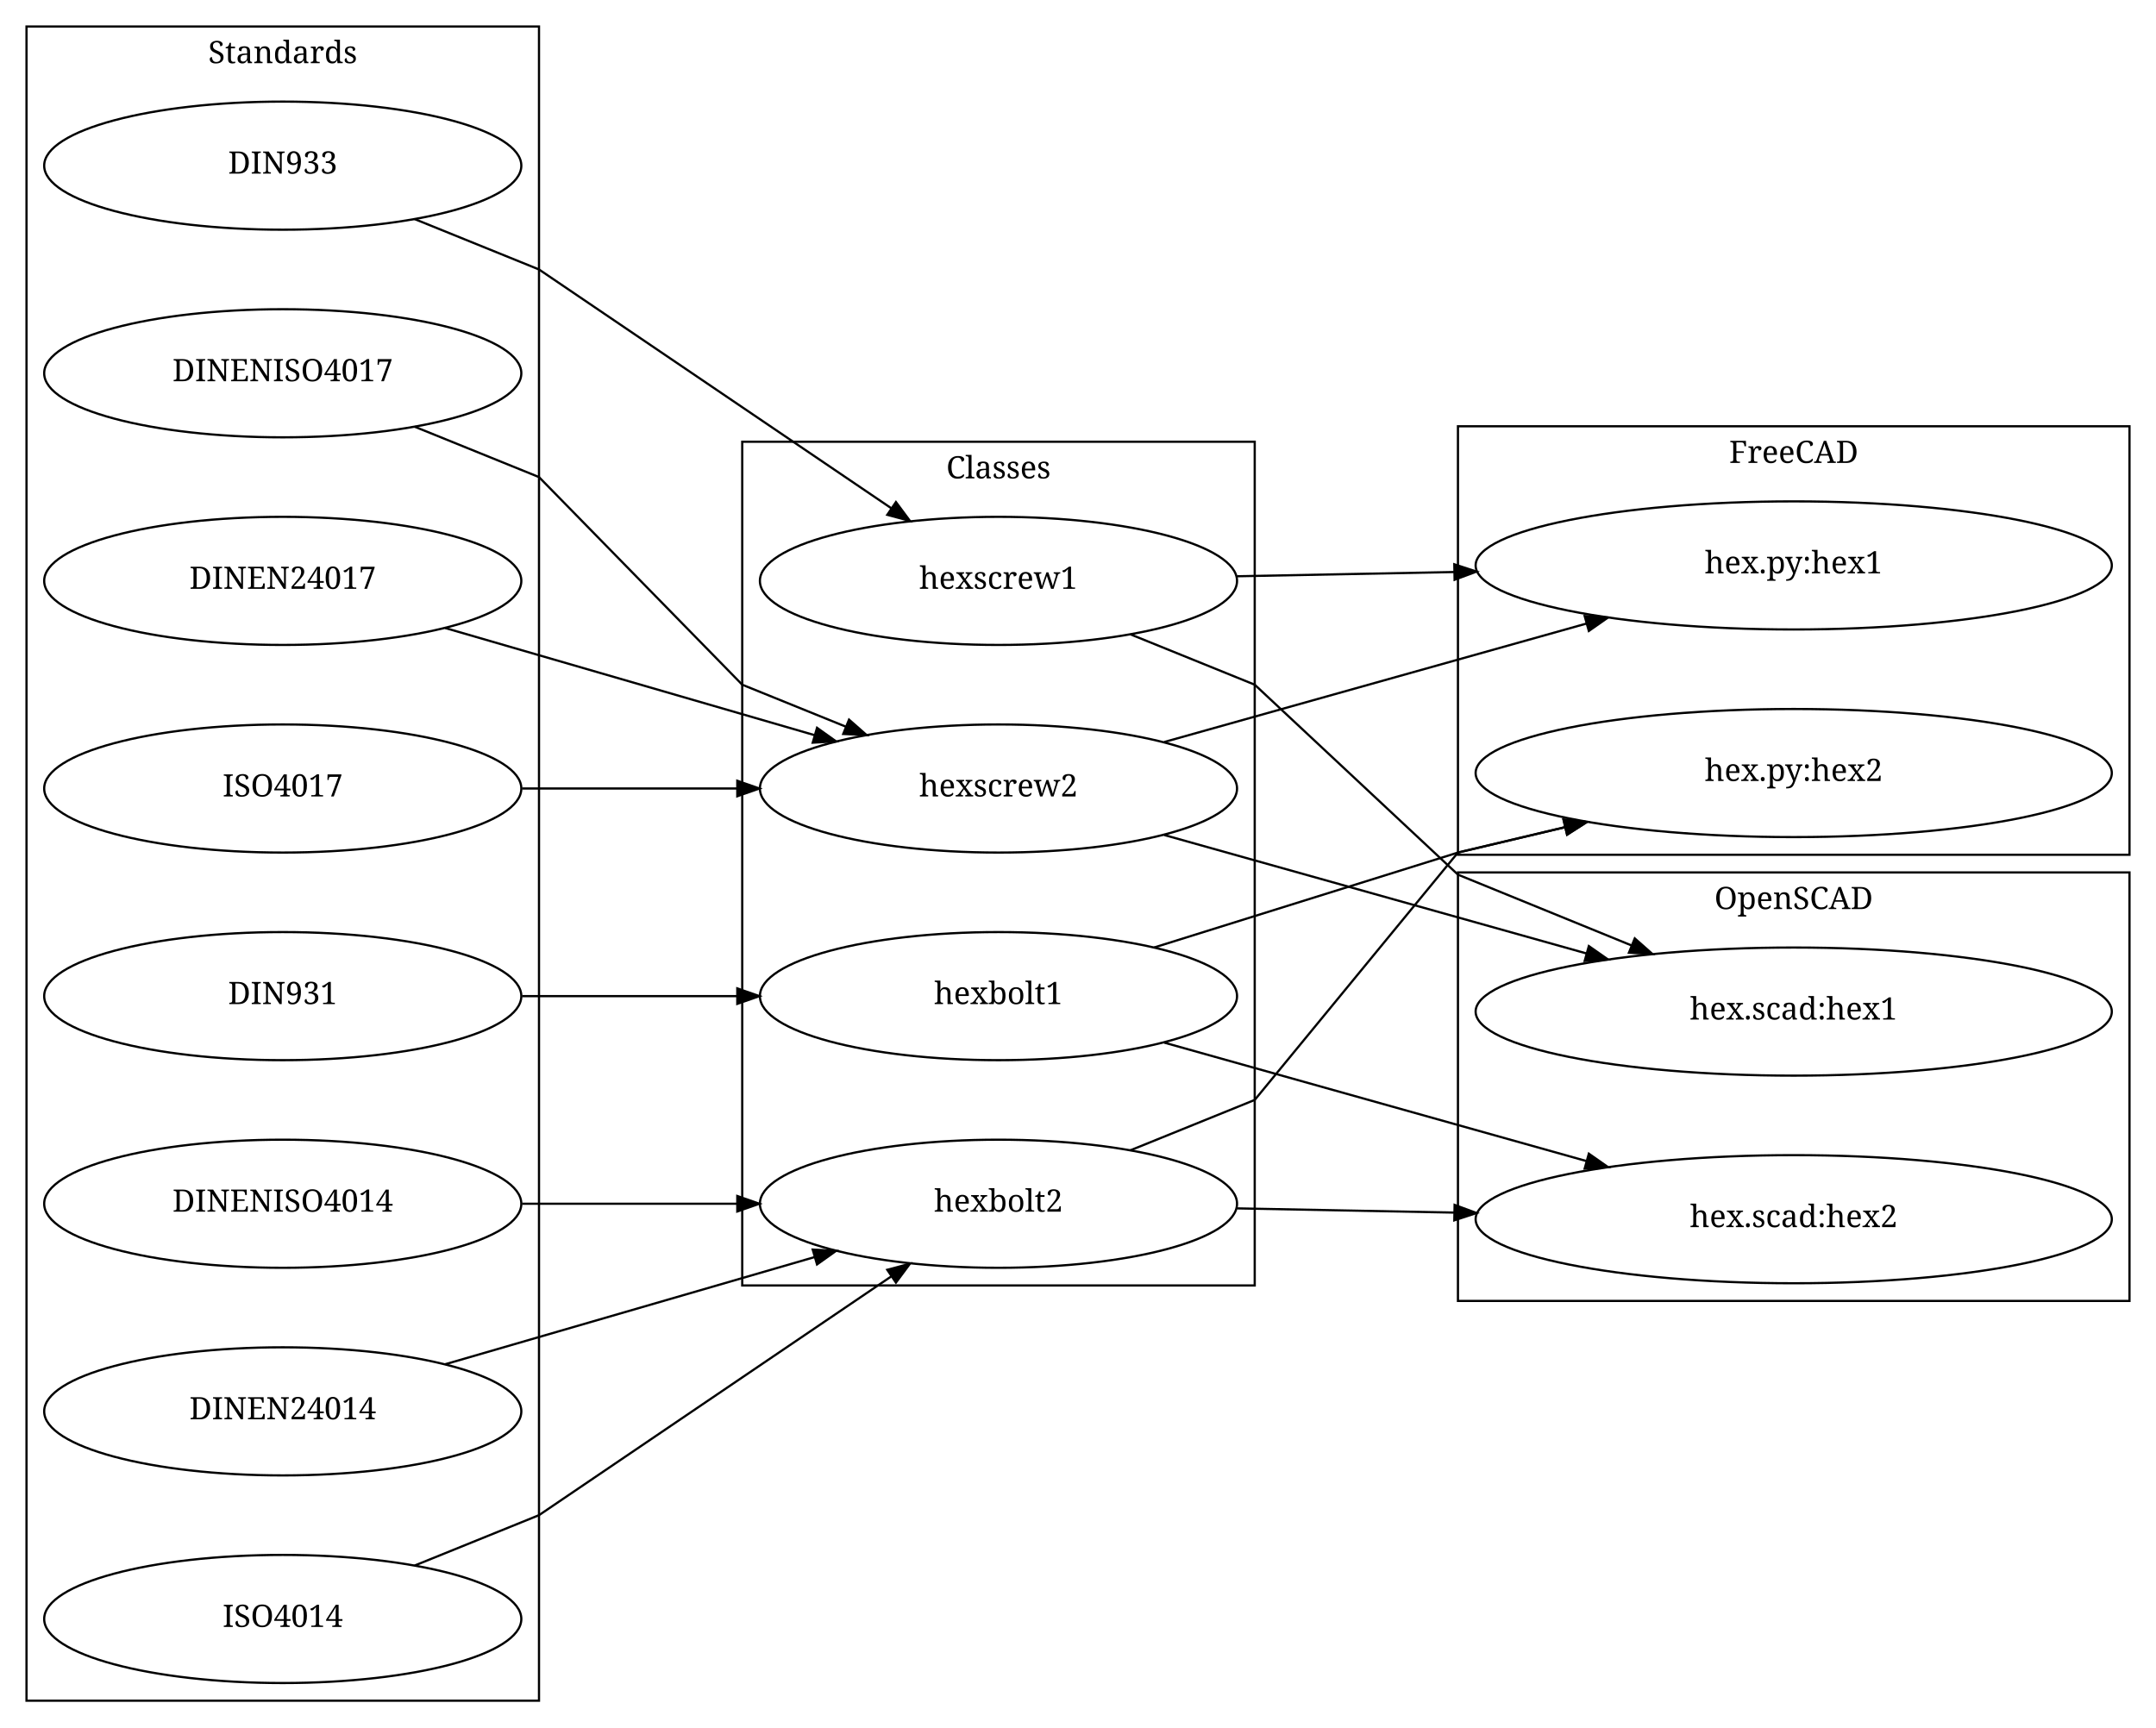
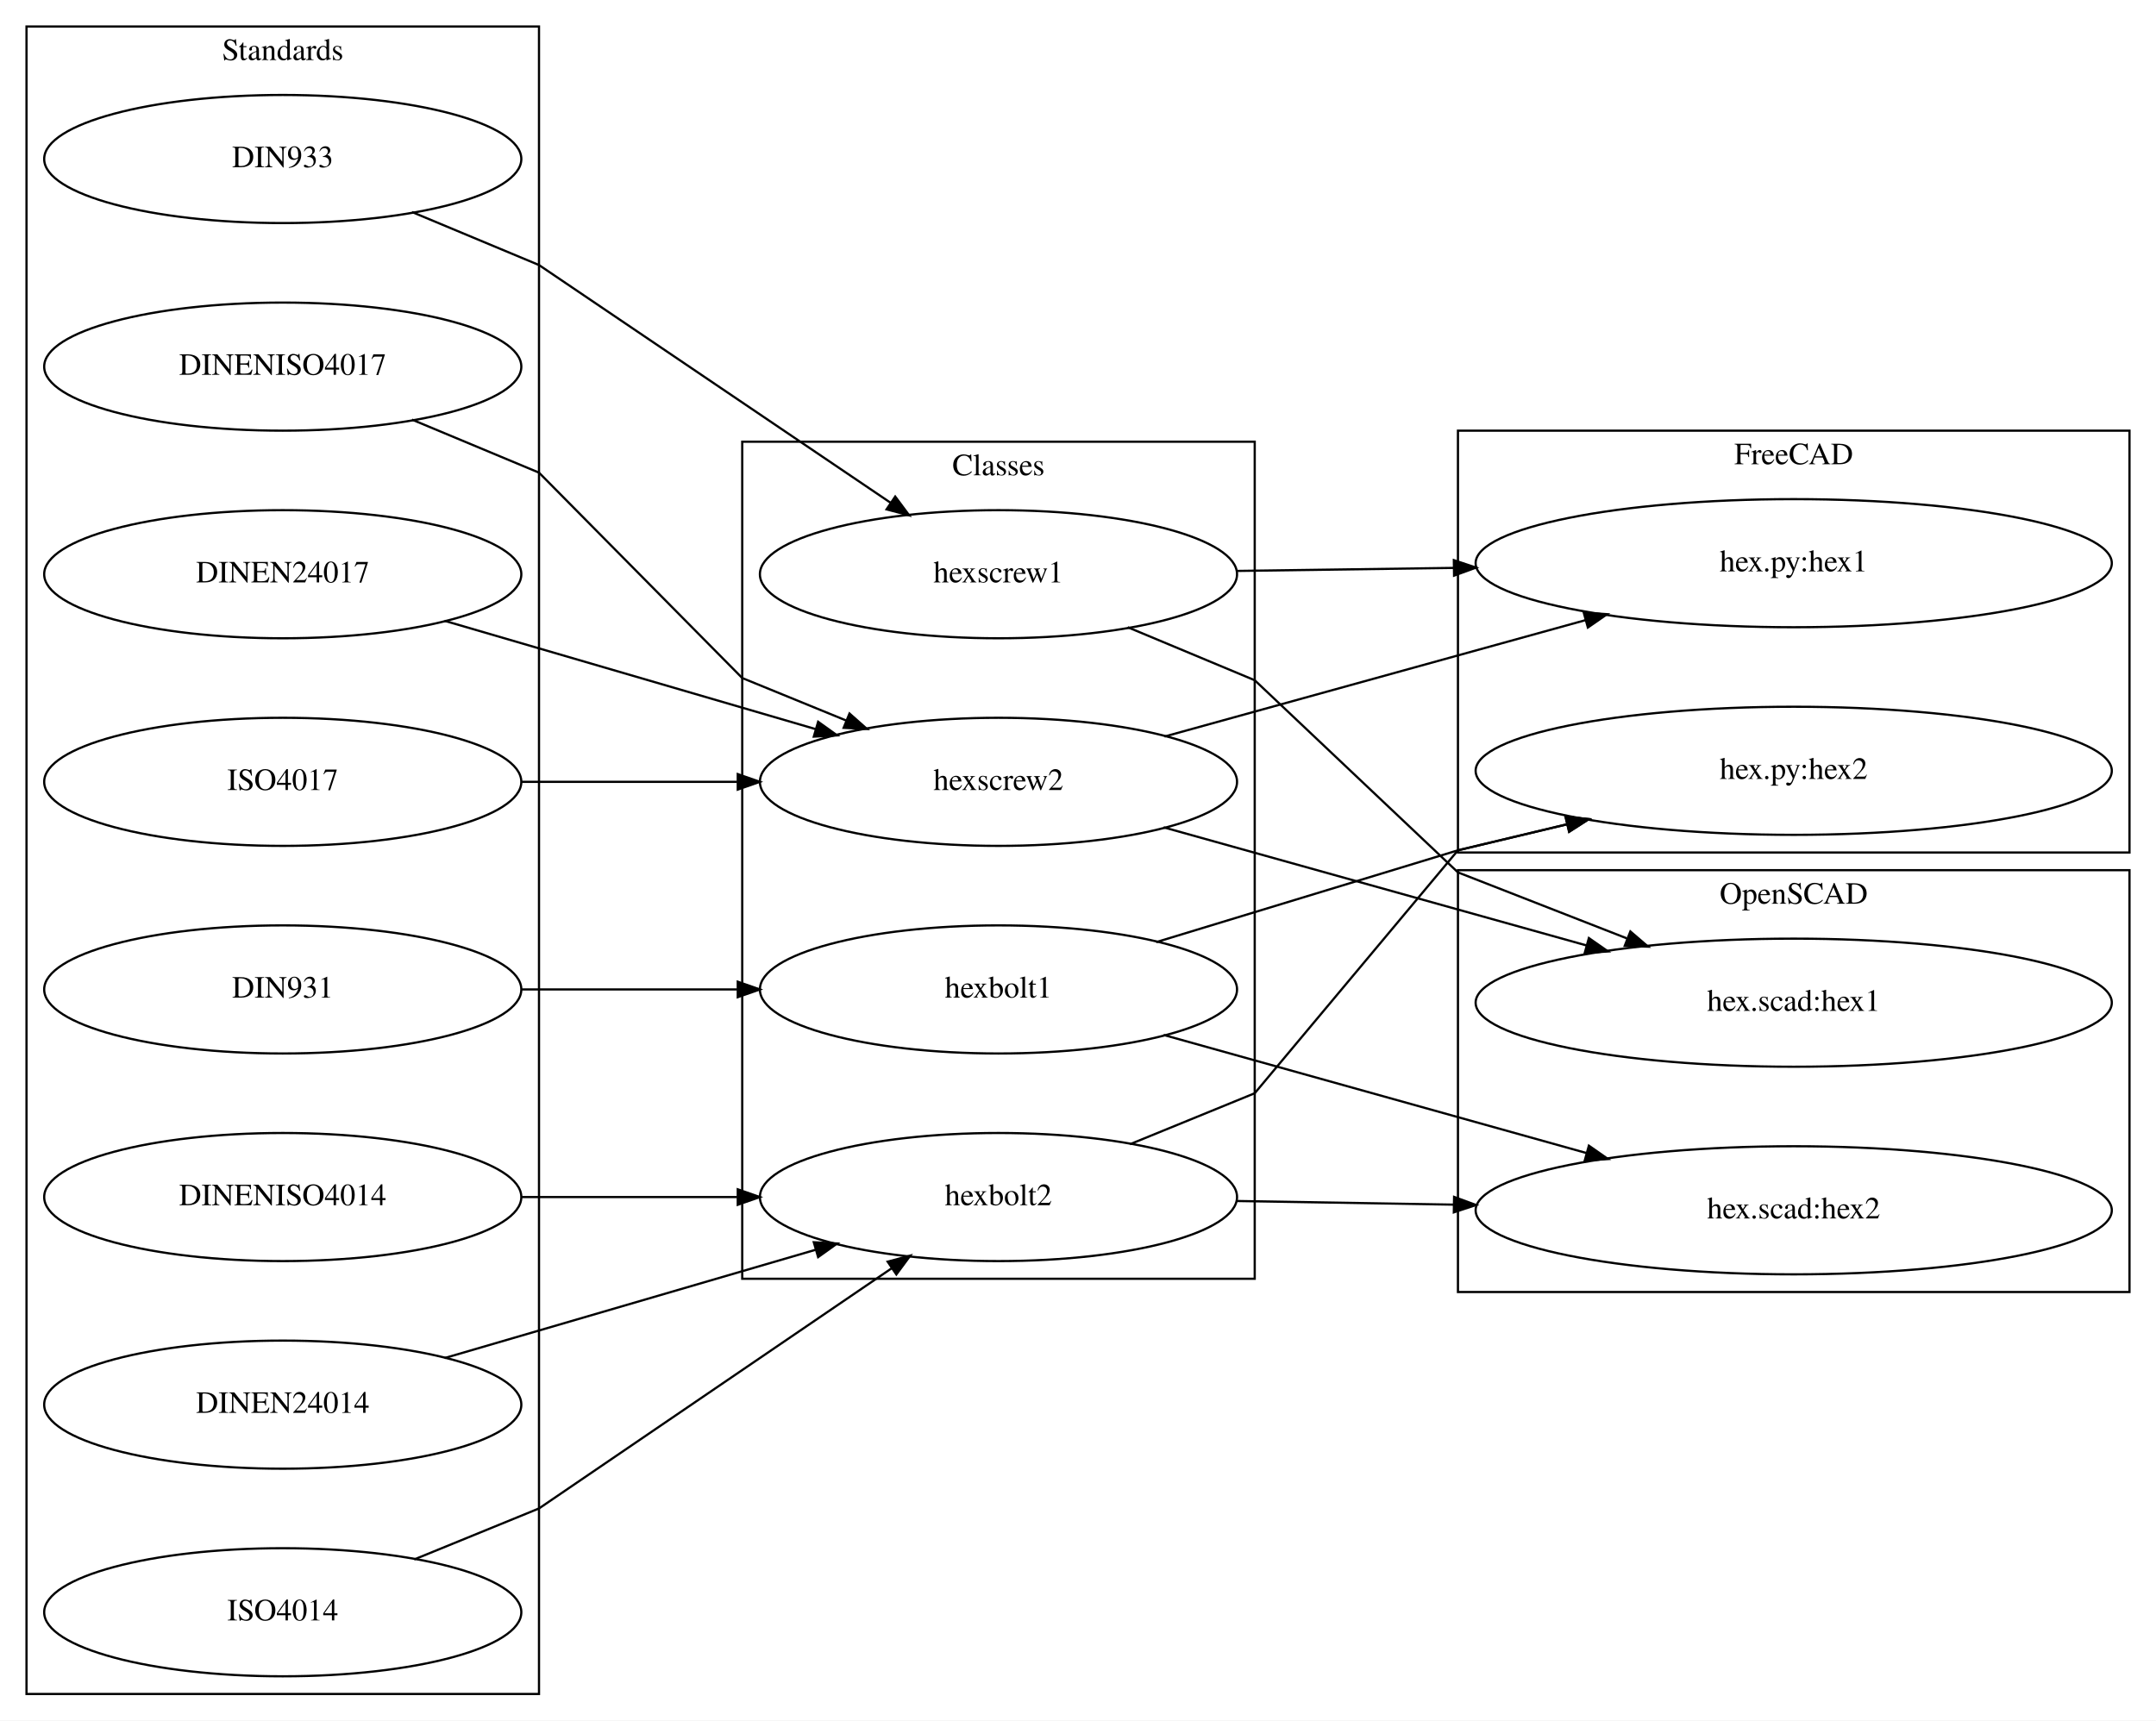
- <svg xmlns="http://www.w3.org/2000/svg" width="976pt" height="782pt" viewBox="0.00 0.00 976.00 782.00">
-   <g id="graph1" class="graph" transform="scale(1 1) rotate(0) translate(4 778)">
-     <polygon fill="white" stroke="white" points="-4,5 -4,-778 973,-778 973,5 -4,5" />
-     <g id="graph2" class="cluster">
-       <polygon fill="none" stroke="black" points="332,-196 332,-578 564,-578 564,-196 332,-196" />
-       <text text-anchor="middle" x="448" y="-561.4" font-family="Times Roman,serif" font-size="14.00">Classes</text>
+ <svg xmlns="http://www.w3.org/2000/svg" width="976pt" height="779pt" viewBox="0.00 0.00 976.00 779.00">
+   <g id="graph0" class="graph" transform="scale(1 1) rotate(0) translate(4 775)">
+     <polygon fill="white" stroke="none" points="-4,4 -4,-775 972,-775 972,4 -4,4" />
+     <g id="clust1" class="cluster">
+       <polygon fill="none" stroke="black" points="332,-196 332,-575 564,-575 564,-196 332,-196" />
+       <text text-anchor="middle" x="448" y="-559.8" font-family="Times,serif" font-size="14.00">Classes</text>
    </g>
-     <g id="graph3" class="cluster">
-       <polygon fill="none" stroke="black" points="8,-8 8,-766 240,-766 240,-8 8,-8" />
-       <text text-anchor="middle" x="124" y="-749.4" font-family="Times Roman,serif" font-size="14.00">Standards</text>
+     <g id="clust2" class="cluster">
+       <polygon fill="none" stroke="black" points="8,-8 8,-763 240,-763 240,-8 8,-8" />
+       <text text-anchor="middle" x="124" y="-747.8" font-family="Times,serif" font-size="14.00">Standards</text>
    </g>
-     <g id="graph4" class="cluster">
-       <polygon fill="none" stroke="black" points="656,-391 656,-585 960,-585 960,-391 656,-391" />
-       <text text-anchor="middle" x="808" y="-568.4" font-family="Times Roman,serif" font-size="14.00">FreeCAD</text>
+     <g id="clust3" class="cluster">
+       <polygon fill="none" stroke="black" points="656,-389 656,-580 960,-580 960,-389 656,-389" />
+       <text text-anchor="middle" x="808" y="-564.8" font-family="Times,serif" font-size="14.00">FreeCAD</text>
    </g>
-     <g id="graph5" class="cluster">
-       <polygon fill="none" stroke="black" points="656,-189 656,-383 960,-383 960,-189 656,-189" />
-       <text text-anchor="middle" x="808" y="-366.4" font-family="Times Roman,serif" font-size="14.00">OpenSCAD</text>
+     <g id="clust4" class="cluster">
+       <polygon fill="none" stroke="black" points="656,-190 656,-381 960,-381 960,-190 656,-190" />
+       <text text-anchor="middle" x="808" y="-365.8" font-family="Times,serif" font-size="14.00">OpenSCAD</text>
+     </g>
+     <g id="node1" class="node">
+       <ellipse fill="none" stroke="black" cx="448" cy="-515" rx="108" ry="29" />
+       <text text-anchor="middle" x="448" y="-511.3" font-family="Times,serif" font-size="14.00">hexscrew1</text>
+     </g>
+     <g id="node13" class="node">
+       <ellipse fill="none" stroke="black" cx="808" cy="-520" rx="144" ry="29" />
+       <text text-anchor="middle" x="808" y="-516.3" font-family="Times,serif" font-size="14.00">hex.py:hex1</text>
+     </g>
+     <g id="edge1" class="edge">
+       <path fill="none" stroke="black" d="M555.927,-516.493C586.736,-516.924 620.964,-517.402 653.987,-517.863" />
+       <polygon fill="black" stroke="black" points="654.144,-521.365 664.192,-518.005 654.242,-514.366 654.144,-521.365" />
+     </g>
+     <g id="node15" class="node">
+       <ellipse fill="none" stroke="black" cx="808" cy="-321" rx="144" ry="29" />
+       <text text-anchor="middle" x="808" y="-317.3" font-family="Times,serif" font-size="14.00">hex.scad:hex1</text>
+     </g>
+     <g id="edge2" class="edge">
+       <path fill="none" stroke="black" d="M506.5,-491C535.25,-479 564,-467 564,-467 564,-467 656,-380 656,-380 656,-380 694.379,-365.004 732.44,-350.133" />
+       <polygon fill="black" stroke="black" points="734.046,-353.263 742.086,-346.364 731.498,-346.743 734.046,-353.263" />
    </g>
    <g id="node2" class="node">
-       <ellipse fill="none" stroke="black" cx="448" cy="-515" rx="108" ry="29" />
-       <text text-anchor="middle" x="448" y="-511.4" font-family="Times Roman,serif" font-size="14.00">hexscrew1</text>
+       <ellipse fill="none" stroke="black" cx="448" cy="-421" rx="108" ry="29" />
+       <text text-anchor="middle" x="448" y="-417.3" font-family="Times,serif" font-size="14.00">hexscrew2</text>
+     </g>
+     <g id="edge4" class="edge">
+       <path fill="none" stroke="black" d="M523.178,-441.513C578.469,-456.803 654.363,-477.79 713.76,-494.216" />
+       <polygon fill="black" stroke="black" points="712.949,-497.623 723.52,-496.915 714.815,-490.876 712.949,-497.623" />
+     </g>
+     <g id="edge5" class="edge">
+       <path fill="none" stroke="black" d="M522.744,-400.401C578.197,-384.911 654.553,-363.583 714.165,-346.931" />
+       <polygon fill="black" stroke="black" points="715.269,-350.257 723.959,-344.196 713.386,-343.515 715.269,-350.257" />
+     </g>
+     <g id="node3" class="node">
+       <ellipse fill="none" stroke="black" cx="448" cy="-327" rx="108" ry="29" />
+       <text text-anchor="middle" x="448" y="-323.3" font-family="Times,serif" font-size="14.00">hexbolt1</text>
+     </g>
+     <g id="node14" class="node">
+       <ellipse fill="none" stroke="black" cx="808" cy="-426" rx="144" ry="29" />
+       <text text-anchor="middle" x="808" y="-422.3" font-family="Times,serif" font-size="14.00">hex.py:hex2</text>
+     </g>
+     <g id="edge9" class="edge">
+       <path fill="none" stroke="black" d="M519.37,-348.417C579.379,-366.681 656,-390 656,-390 656,-390 678.106,-395.27 705.402,-401.778" />
+       <polygon fill="black" stroke="black" points="704.707,-405.21 715.246,-404.125 706.33,-398.401 704.707,-405.21" />
    </g>
    <g id="node16" class="node">
-       <ellipse fill="none" stroke="black" cx="808" cy="-522" rx="144" ry="29" />
-       <text text-anchor="middle" x="808" y="-518.4" font-family="Times Roman,serif" font-size="14.00">hex.py:hex1</text>
+       <ellipse fill="none" stroke="black" cx="808" cy="-227" rx="144" ry="29" />
+       <text text-anchor="middle" x="808" y="-223.3" font-family="Times,serif" font-size="14.00">hex.scad:hex2</text>
+     </g>
+     <g id="edge10" class="edge">
+       <path fill="none" stroke="black" d="M522.744,-306.401C578.197,-290.911 654.553,-269.583 714.165,-252.931" />
+       <polygon fill="black" stroke="black" points="715.269,-256.257 723.959,-250.196 713.386,-249.515 715.269,-256.257" />
+     </g>
+     <g id="node4" class="node">
+       <ellipse fill="none" stroke="black" cx="448" cy="-233" rx="108" ry="29" />
+       <text text-anchor="middle" x="448" y="-229.3" font-family="Times,serif" font-size="14.00">hexbolt2</text>
+     </g>
+     <g id="edge12" class="edge">
+       <path fill="none" stroke="black" d="M507.511,-256.913C535.92,-268.524 564,-280 564,-280 564,-280 656,-390 656,-390 656,-390 678.106,-395.27 705.402,-401.778" />
+       <polygon fill="black" stroke="black" points="704.707,-405.21 715.246,-404.125 706.33,-398.401 704.707,-405.21" />
+     </g>
+     <g id="edge13" class="edge">
+       <path fill="none" stroke="black" d="M555.927,-231.208C586.736,-230.692 620.964,-230.118 653.987,-229.564" />
+       <polygon fill="black" stroke="black" points="654.252,-233.061 664.192,-229.393 654.134,-226.062 654.252,-233.061" />
+     </g>
+     <g id="node5" class="node">
+       <ellipse fill="none" stroke="black" cx="124" cy="-703" rx="108" ry="29" />
+       <text text-anchor="middle" x="124" y="-699.3" font-family="Times,serif" font-size="14.00">DIN933</text>
+     </g>
+     <g id="edge3" class="edge">
+       <path fill="none" stroke="black" d="M182.5,-679C211.25,-667 240,-655 240,-655 240,-655 338.076,-588.669 399.21,-547.321" />
+       <polygon fill="black" stroke="black" points="401.255,-550.164 407.578,-541.662 397.333,-544.366 401.255,-550.164" />
+     </g>
+     <g id="node6" class="node">
+       <ellipse fill="none" stroke="black" cx="124" cy="-421" rx="108" ry="29" />
+       <text text-anchor="middle" x="124" y="-417.3" font-family="Times,serif" font-size="14.00">ISO4017</text>
    </g>
    <g id="edge6" class="edge">
-       <path fill="none" stroke="black" d="M556.012,-517.1C586.887,-517.701 621.146,-518.367 654.201,-519.009" />
-       <polygon fill="black" stroke="black" points="654.349,-522.513 664.415,-519.208 654.485,-515.514 654.349,-522.513" />
+       <path fill="none" stroke="black" d="M232.221,-421C263.505,-421 297.848,-421 329.719,-421" />
+       <polygon fill="black" stroke="black" points="329.973,-424.5 339.973,-421 329.973,-417.5 329.973,-424.5" />
    </g>
-     <g id="node19" class="node">
-       <ellipse fill="none" stroke="black" cx="808" cy="-320" rx="144" ry="29" />
-       <text text-anchor="middle" x="808" y="-316.4" font-family="Times Roman,serif" font-size="14.00">hex.scad:hex1</text>
+     <g id="node7" class="node">
+       <ellipse fill="none" stroke="black" cx="124" cy="-609" rx="108" ry="29" />
+       <text text-anchor="middle" x="124" y="-605.3" font-family="Times,serif" font-size="14.00">DINENISO4017</text>
+     </g>
+     <g id="edge7" class="edge">
+       <path fill="none" stroke="black" d="M182.5,-585C211.25,-573 240,-561 240,-561 240,-561 332,-468 332,-468 332,-468 354.274,-458.897 379.216,-448.703" />
+       <polygon fill="black" stroke="black" points="380.557,-451.936 388.489,-444.913 377.908,-445.456 380.557,-451.936" />
+     </g>
+     <g id="node8" class="node">
+       <ellipse fill="none" stroke="black" cx="124" cy="-515" rx="108" ry="29" />
+       <text text-anchor="middle" x="124" y="-511.3" font-family="Times,serif" font-size="14.00">DINEN24017</text>
    </g>
    <g id="edge8" class="edge">
-       <path fill="none" stroke="black" d="M507.699,-490.812C536.122,-479.295 564,-468 564,-468 564,-468 656,-382 656,-382 656,-382 695.801,-365.765 734.67,-349.911" />
-       <polygon fill="black" stroke="black" points="736.041,-353.132 743.979,-346.114 733.398,-346.65 736.041,-353.132" />
+       <path fill="none" stroke="black" d="M197.263,-493.905C247.083,-479.361 313.389,-460.004 365.158,-444.892" />
+       <polygon fill="black" stroke="black" points="366.36,-448.187 374.978,-442.025 364.398,-441.468 366.36,-448.187" />
    </g>
-     <g id="node3" class="node">
-       <ellipse fill="none" stroke="black" cx="448" cy="-421" rx="108" ry="29" />
-       <text text-anchor="middle" x="448" y="-417.4" font-family="Times Roman,serif" font-size="14.00">hexscrew2</text>
+     <g id="node9" class="node">
+       <ellipse fill="none" stroke="black" cx="124" cy="-327" rx="108" ry="29" />
+       <text text-anchor="middle" x="124" y="-323.3" font-family="Times,serif" font-size="14.00">DIN931</text>
    </g>
-     <g id="edge12" class="edge">
-       <path fill="none" stroke="black" d="M523.03,-442.05C578.564,-457.63 654.589,-478.96 714.147,-495.669" />
-       <polygon fill="black" stroke="black" points="713.361,-499.084 723.935,-498.415 715.252,-492.344 713.361,-499.084" />
+     <g id="edge11" class="edge">
+       <path fill="none" stroke="black" d="M232.221,-327C263.505,-327 297.848,-327 329.719,-327" />
+       <polygon fill="black" stroke="black" points="329.973,-330.5 339.973,-327 329.973,-323.5 329.973,-330.5" />
+     </g>
+     <g id="node10" class="node">
+       <ellipse fill="none" stroke="black" cx="124" cy="-45" rx="108" ry="29" />
+       <text text-anchor="middle" x="124" y="-41.3" font-family="Times,serif" font-size="14.00">ISO4014</text>
    </g>
    <g id="edge14" class="edge">
-       <path fill="none" stroke="black" d="M523.03,-399.95C578.564,-384.37 654.589,-363.04 714.147,-346.331" />
-       <polygon fill="black" stroke="black" points="715.252,-349.656 723.935,-343.585 713.361,-342.916 715.252,-349.656" />
+       <path fill="none" stroke="black" d="M183.511,-68.913C211.92,-80.524 240,-92 240,-92 240,-92 338.608,-159.168 399.707,-200.786" />
+       <polygon fill="black" stroke="black" points="397.83,-203.742 408.065,-206.479 401.77,-197.957 397.83,-203.742" />
    </g>
-     <g id="node4" class="node">
-       <ellipse fill="none" stroke="black" cx="448" cy="-327" rx="108" ry="29" />
-       <text text-anchor="middle" x="448" y="-323.4" font-family="Times Roman,serif" font-size="14.00">hexbolt1</text>
+     <g id="node11" class="node">
+       <ellipse fill="none" stroke="black" cx="124" cy="-233" rx="108" ry="29" />
+       <text text-anchor="middle" x="124" y="-229.3" font-family="Times,serif" font-size="14.00">DINENISO4014</text>
    </g>
-     <g id="node17" class="node">
-       <ellipse fill="none" stroke="black" cx="808" cy="-428" rx="144" ry="29" />
-       <text text-anchor="middle" x="808" y="-424.4" font-family="Times Roman,serif" font-size="14.00">hex.py:hex2</text>
+     <g id="edge15" class="edge">
+       <path fill="none" stroke="black" d="M232.221,-233C263.505,-233 297.848,-233 329.719,-233" />
+       <polygon fill="black" stroke="black" points="329.973,-236.5 339.973,-233 329.973,-229.5 329.973,-236.5" />
    </g>
-     <g id="edge22" class="edge">
-       <path fill="none" stroke="black" d="M518.419,-349.006C578.762,-367.863 656,-392 656,-392 656,-392 677.459,-397.082 704.25,-403.428" />
-       <polygon fill="black" stroke="black" points="703.795,-406.917 714.332,-405.816 705.408,-400.105 703.795,-406.917" />
-     </g>
-     <g id="node20" class="node">
-       <ellipse fill="none" stroke="black" cx="808" cy="-226" rx="144" ry="29" />
-       <text text-anchor="middle" x="808" y="-222.4" font-family="Times Roman,serif" font-size="14.00">hex.scad:hex2</text>
-     </g>
-     <g id="edge24" class="edge">
-       <path fill="none" stroke="black" d="M523.03,-305.95C578.564,-290.37 654.589,-269.04 714.147,-252.331" />
-       <polygon fill="black" stroke="black" points="715.252,-255.656 723.935,-249.585 713.361,-248.916 715.252,-255.656" />
-     </g>
-     <g id="node5" class="node">
-       <ellipse fill="none" stroke="black" cx="448" cy="-233" rx="108" ry="29" />
-       <text text-anchor="middle" x="448" y="-229.4" font-family="Times Roman,serif" font-size="14.00">hexbolt2</text>
-     </g>
-     <g id="edge28" class="edge">
-       <path fill="none" stroke="black" d="M507.699,-257.188C536.122,-268.705 564,-280 564,-280 564,-280 656,-392 656,-392 656,-392 677.459,-397.082 704.25,-403.428" />
-       <polygon fill="black" stroke="black" points="703.795,-406.917 714.332,-405.816 705.408,-400.105 703.795,-406.917" />
-     </g>
-     <g id="edge30" class="edge">
-       <path fill="none" stroke="black" d="M556.012,-230.9C586.887,-230.299 621.146,-229.633 654.201,-228.991" />
-       <polygon fill="black" stroke="black" points="654.485,-232.486 664.415,-228.792 654.349,-225.487 654.485,-232.486" />
-     </g>
-     <g id="node7" class="node">
-       <ellipse fill="none" stroke="black" cx="124" cy="-703" rx="108" ry="29" />
-       <text text-anchor="middle" x="124" y="-699.4" font-family="Times Roman,serif" font-size="14.00">DIN933</text>
-     </g>
-     <g id="edge10" class="edge">
-       <path fill="none" stroke="black" d="M183.699,-678.812C212.122,-667.295 240,-656 240,-656 240,-656 338.016,-589.556 399.479,-547.891" />
-       <polygon fill="black" stroke="black" points="401.582,-550.694 407.896,-542.186 397.654,-544.9 401.582,-550.694" />
-     </g>
-     <g id="node8" class="node">
-       <ellipse fill="none" stroke="black" cx="124" cy="-421" rx="108" ry="29" />
-       <text text-anchor="middle" x="124" y="-417.4" font-family="Times Roman,serif" font-size="14.00">ISO4017</text>
+     <g id="node12" class="node">
+       <ellipse fill="none" stroke="black" cx="124" cy="-139" rx="108" ry="29" />
+       <text text-anchor="middle" x="124" y="-135.3" font-family="Times,serif" font-size="14.00">DINEN24014</text>
    </g>
    <g id="edge16" class="edge">
-       <path fill="none" stroke="black" d="M232.338,-421C263.545,-421 297.748,-421 329.536,-421" />
-       <polygon fill="black" stroke="black" points="329.764,-424.5 339.764,-421 329.764,-417.5 329.764,-424.5" />
-     </g>
-     <g id="node9" class="node">
-       <ellipse fill="none" stroke="black" cx="124" cy="-609" rx="108" ry="29" />
-       <text text-anchor="middle" x="124" y="-605.4" font-family="Times Roman,serif" font-size="14.00">DINENISO4017</text>
-     </g>
-     <g id="edge18" class="edge">
-       <path fill="none" stroke="black" d="M183.699,-584.812C212.122,-573.295 240,-562 240,-562 240,-562 332,-468 332,-468 332,-468 354.113,-459.04 379.03,-448.945" />
-       <polygon fill="black" stroke="black" points="380.347,-452.188 388.301,-445.188 377.719,-445.7 380.347,-452.188" />
-     </g>
-     <g id="node10" class="node">
-       <ellipse fill="none" stroke="black" cx="124" cy="-515" rx="108" ry="29" />
-       <text text-anchor="middle" x="124" y="-511.4" font-family="Times Roman,serif" font-size="14.00">DINEN24017</text>
-     </g>
-     <g id="edge20" class="edge">
-       <path fill="none" stroke="black" d="M197.521,-493.67C247.247,-479.243 313.017,-460.162 364.685,-445.172" />
-       <polygon fill="black" stroke="black" points="365.862,-448.475 374.49,-442.327 363.911,-441.752 365.862,-448.475" />
-     </g>
-     <g id="node11" class="node">
-       <ellipse fill="none" stroke="black" cx="124" cy="-327" rx="108" ry="29" />
-       <text text-anchor="middle" x="124" y="-323.4" font-family="Times Roman,serif" font-size="14.00">DIN931</text>
-     </g>
-     <g id="edge26" class="edge">
-       <path fill="none" stroke="black" d="M232.338,-327C263.545,-327 297.748,-327 329.536,-327" />
-       <polygon fill="black" stroke="black" points="329.764,-330.5 339.764,-327 329.764,-323.5 329.764,-330.5" />
-     </g>
-     <g id="node12" class="node">
-       <ellipse fill="none" stroke="black" cx="124" cy="-45" rx="108" ry="29" />
-       <text text-anchor="middle" x="124" y="-41.4" font-family="Times Roman,serif" font-size="14.00">ISO4014</text>
-     </g>
-     <g id="edge32" class="edge">
-       <path fill="none" stroke="black" d="M183.699,-69.188C212.122,-80.704 240,-92 240,-92 240,-92 338.016,-158.444 399.479,-200.109" />
-       <polygon fill="black" stroke="black" points="397.654,-203.1 407.896,-205.814 401.582,-197.306 397.654,-203.1" />
-     </g>
-     <g id="node13" class="node">
-       <ellipse fill="none" stroke="black" cx="124" cy="-233" rx="108" ry="29" />
-       <text text-anchor="middle" x="124" y="-229.4" font-family="Times Roman,serif" font-size="14.00">DINENISO4014</text>
-     </g>
-     <g id="edge34" class="edge">
-       <path fill="none" stroke="black" d="M232.338,-233C263.545,-233 297.748,-233 329.536,-233" />
-       <polygon fill="black" stroke="black" points="329.764,-236.5 339.764,-233 329.764,-229.5 329.764,-236.5" />
-     </g>
-     <g id="node14" class="node">
-       <ellipse fill="none" stroke="black" cx="124" cy="-139" rx="108" ry="29" />
-       <text text-anchor="middle" x="124" y="-135.4" font-family="Times Roman,serif" font-size="14.00">DINEN24014</text>
-     </g>
-     <g id="edge36" class="edge">
-       <path fill="none" stroke="black" d="M197.521,-160.33C247.247,-174.757 313.017,-193.838 364.685,-208.828" />
-       <polygon fill="black" stroke="black" points="363.911,-212.248 374.49,-211.673 365.862,-205.525 363.911,-212.248" />
+       <path fill="none" stroke="black" d="M197.263,-160.095C247.083,-174.639 313.389,-193.996 365.158,-209.108" />
+       <polygon fill="black" stroke="black" points="364.398,-212.532 374.978,-211.975 366.36,-205.813 364.398,-212.532" />
    </g>
  </g>
</svg>
